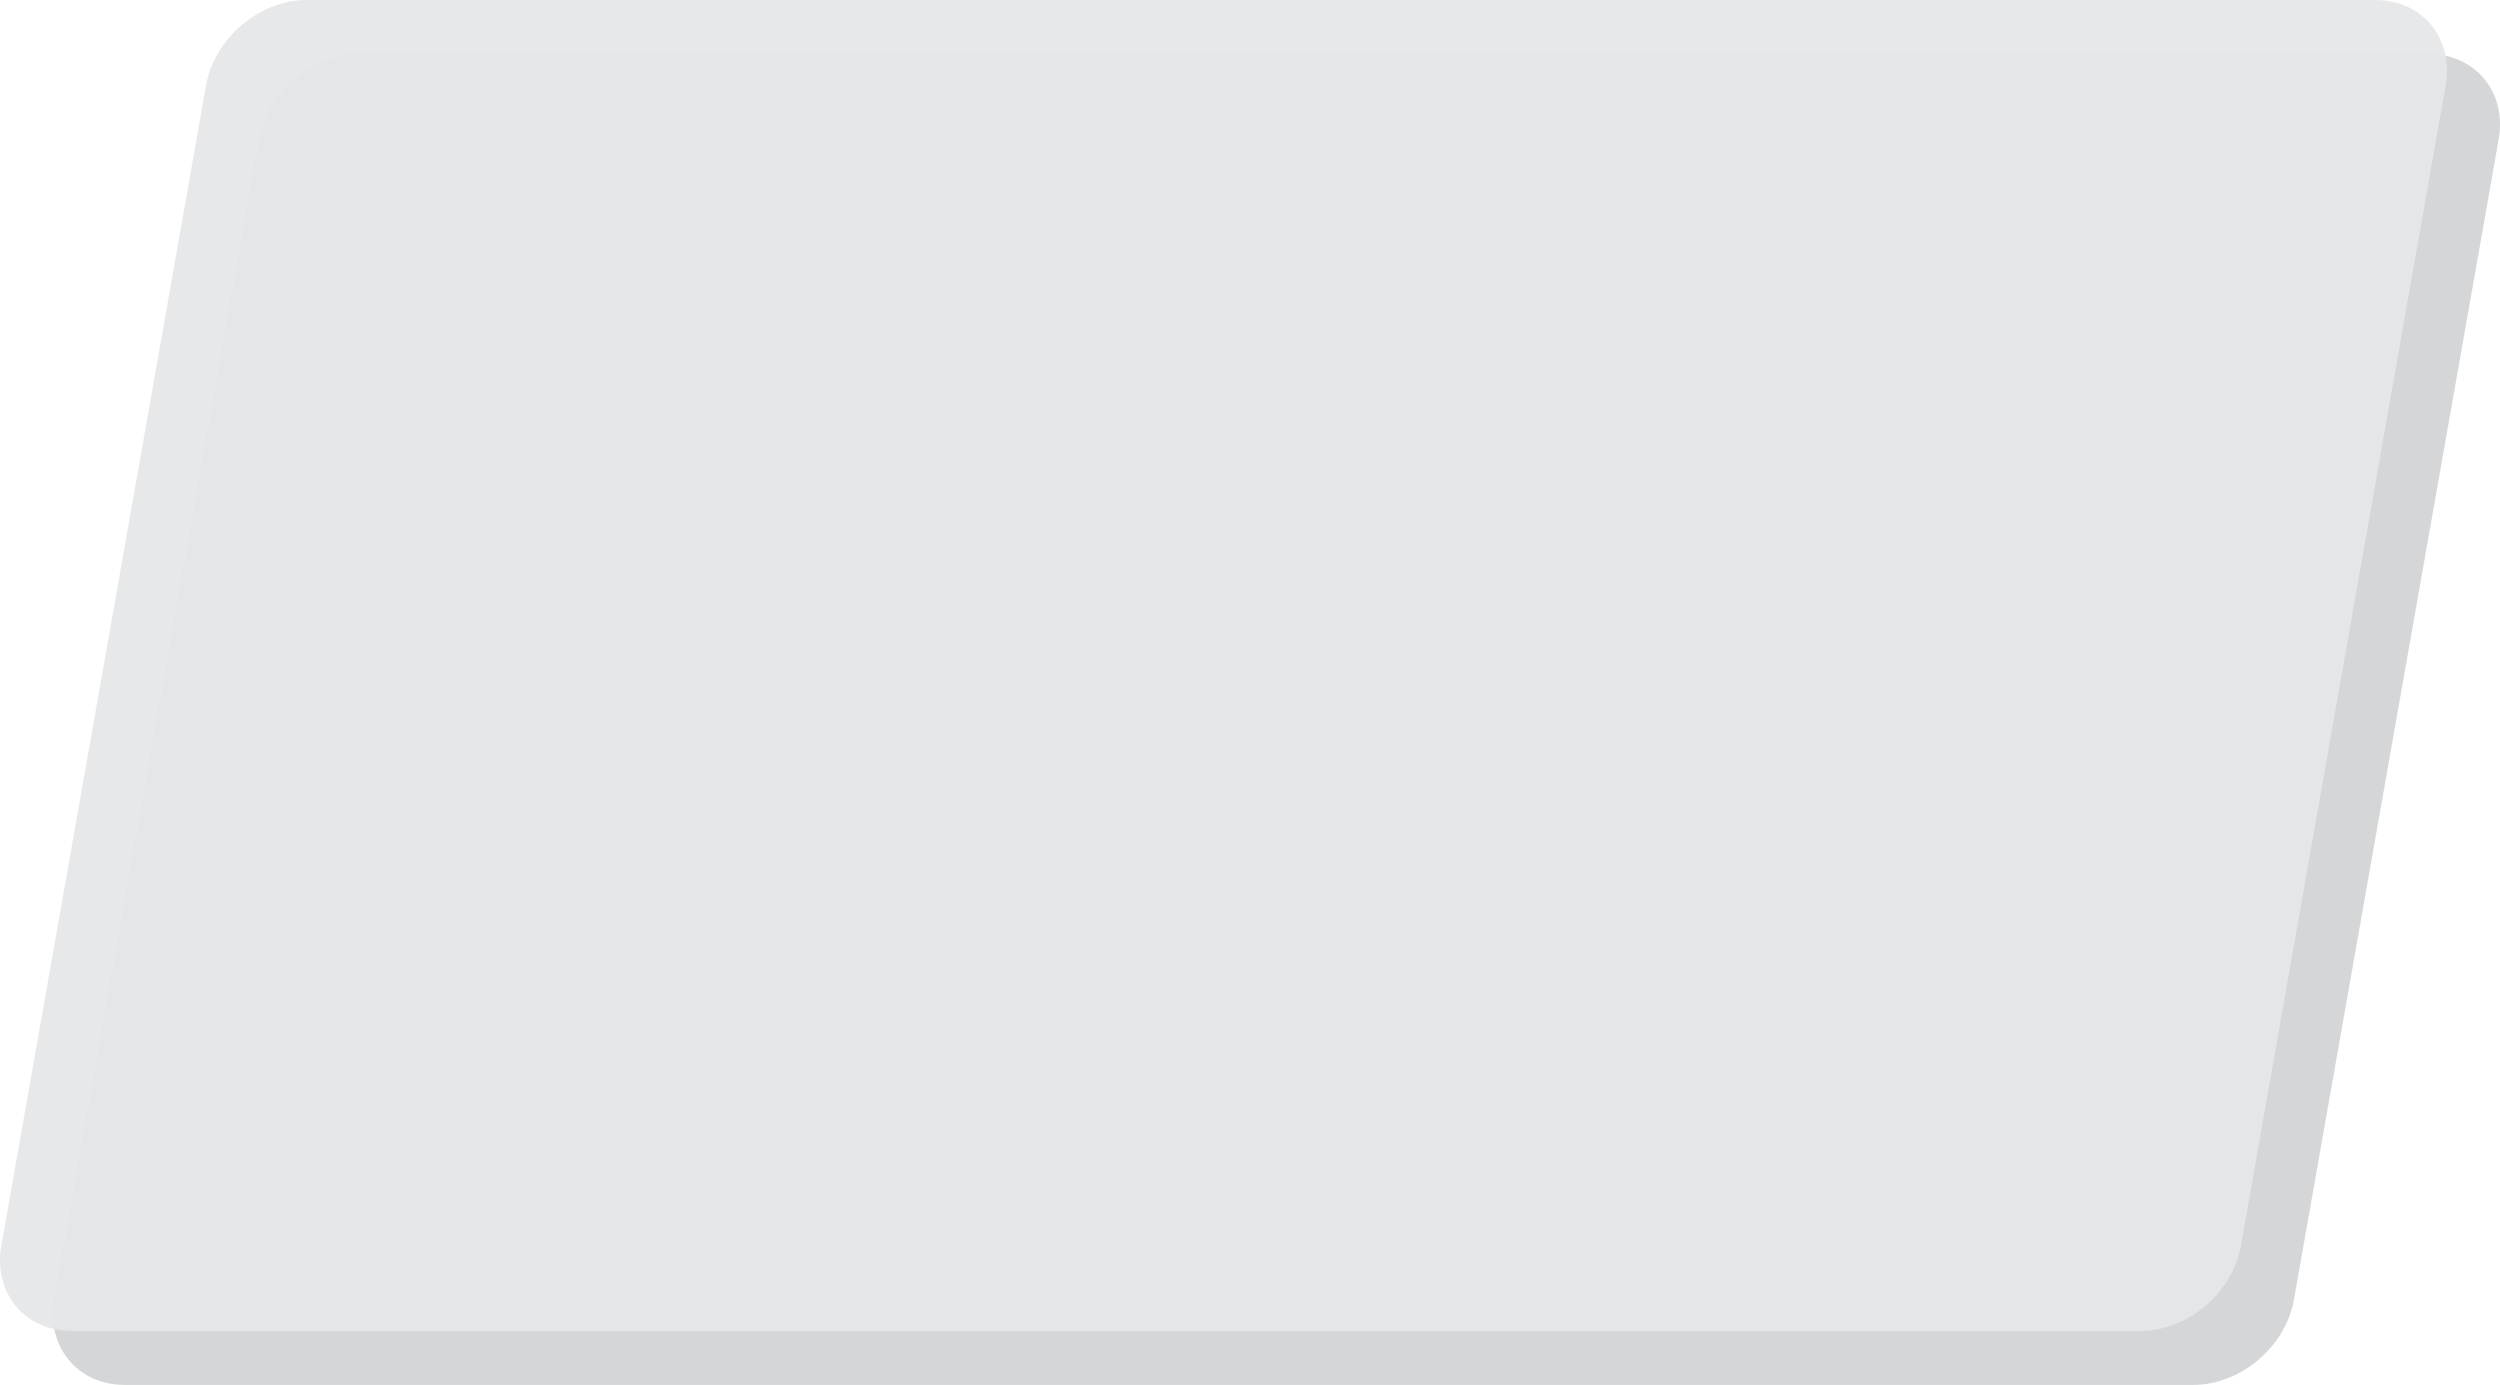
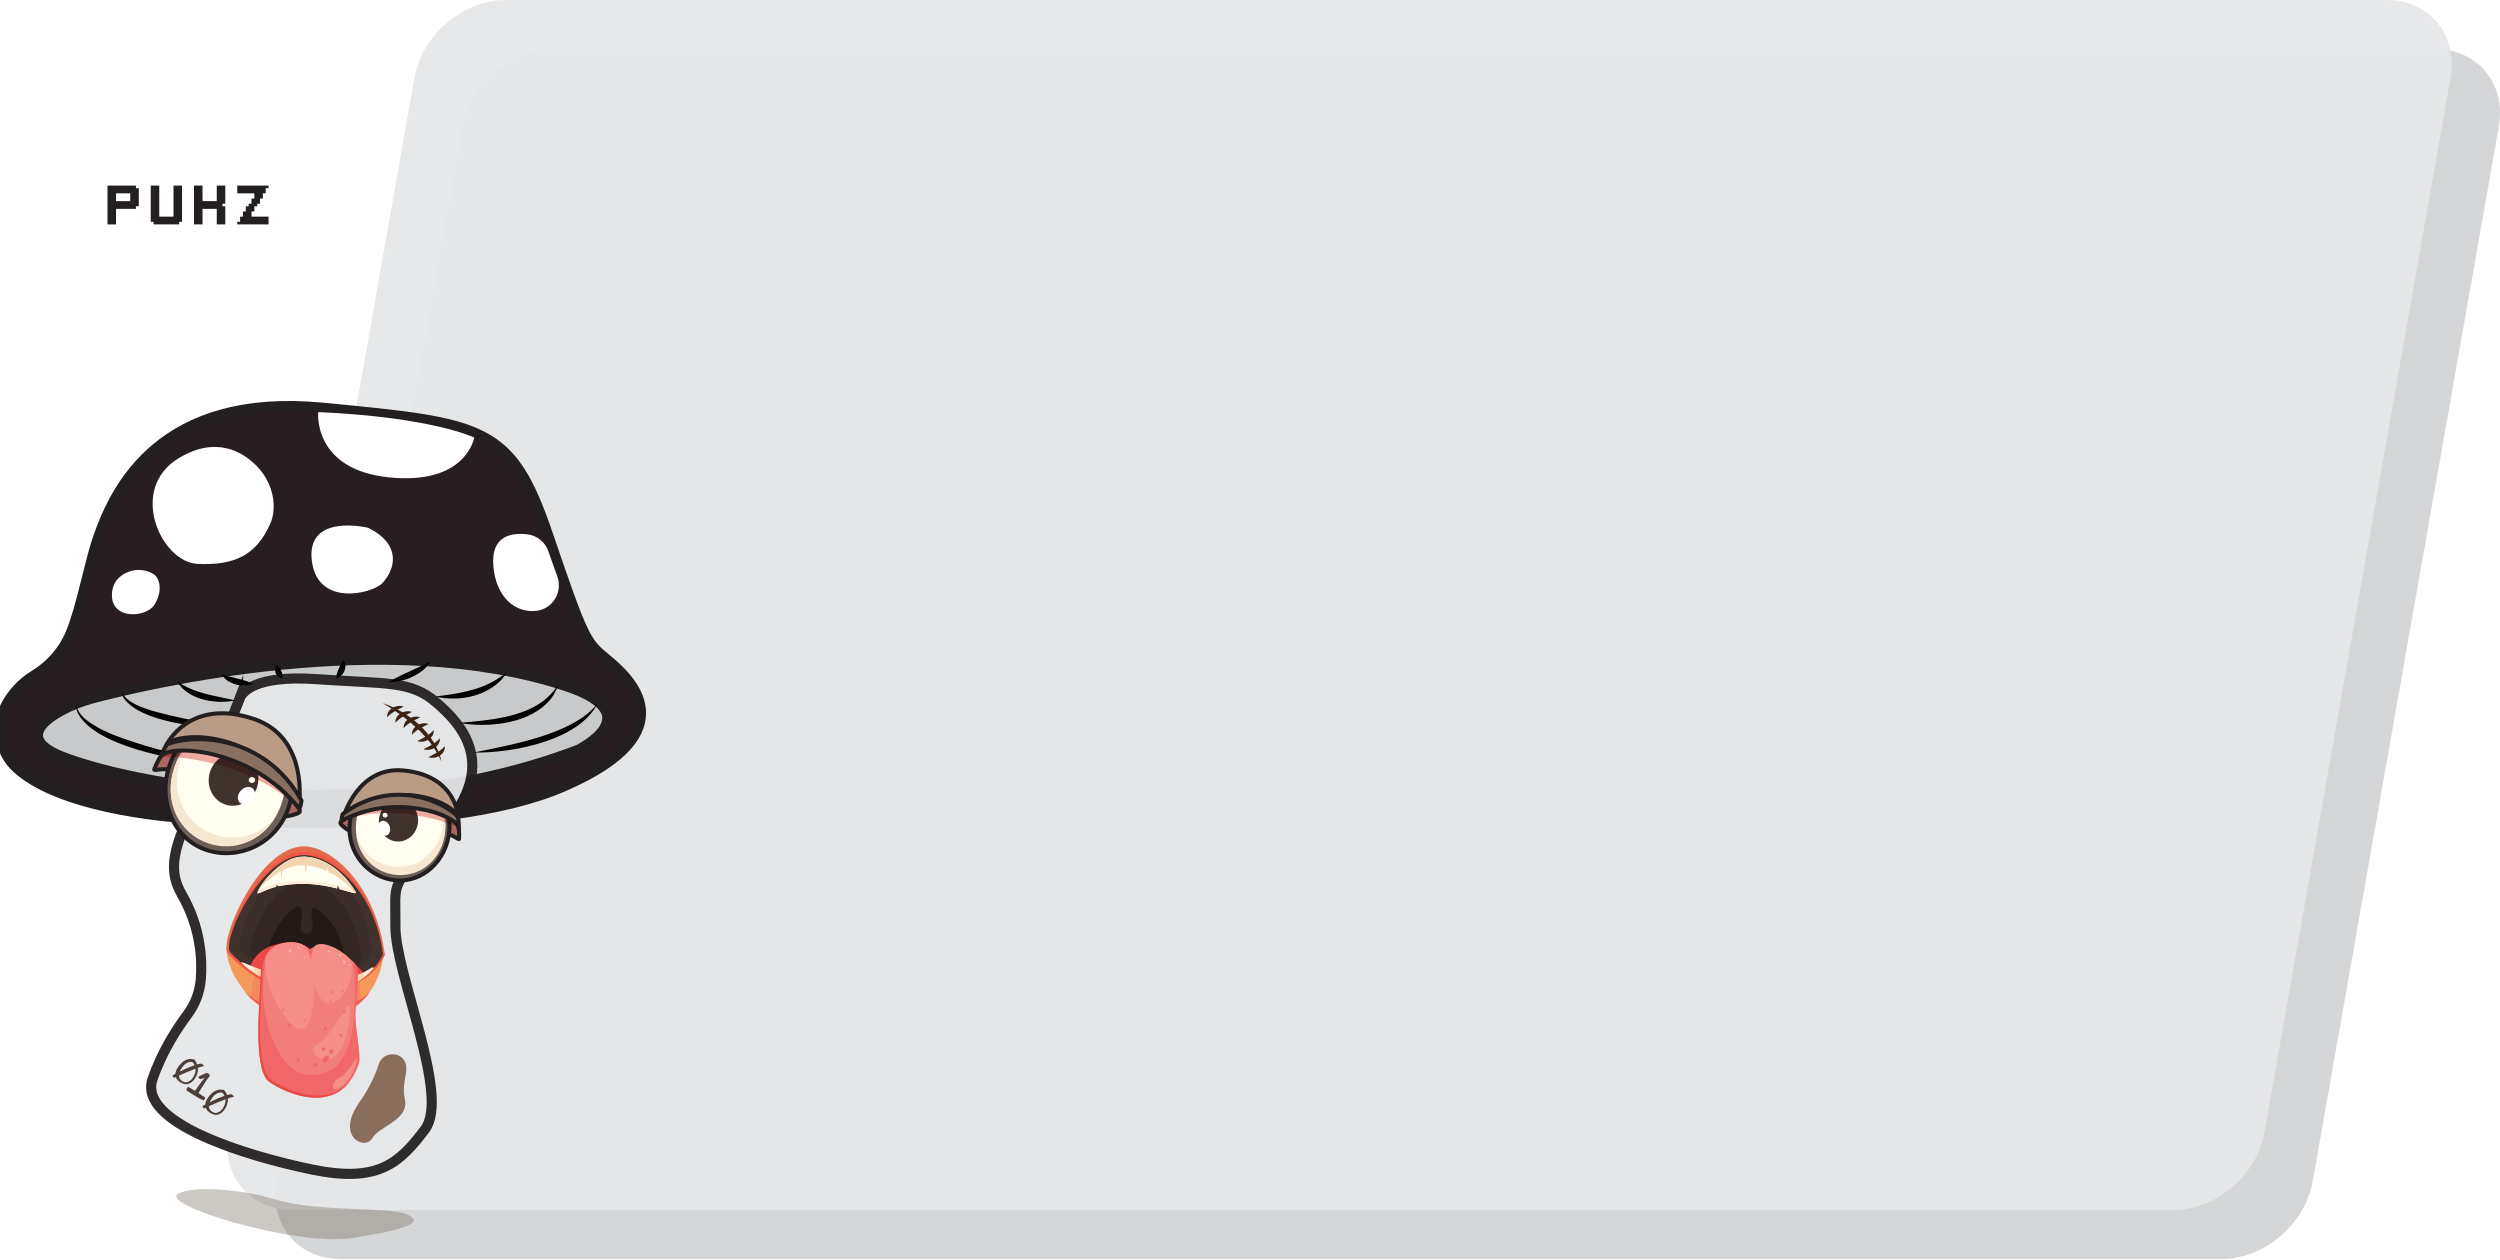
- <svg xmlns="http://www.w3.org/2000/svg" viewBox="704.511 273.89 1123.218 622.22">
+ <svg xmlns="http://www.w3.org/2000/svg" viewBox="592.248 273.89 1235.481 622.22">
  <defs>
    <style>.cls-1{fill:#d1d3d4;}.cls-1,.cls-2{opacity:.94;}.cls-2{fill:#e6e7e8;}</style>
  </defs>
  <path class="cls-1" d="M1689.99,896.11H760.55c-21.21,0-35.37-17.18-31.63-38.38l91.96-521.23c3.74-21.2,23.97-38.38,45.18-38.38h929.44c21.21,0,35.37,17.18,31.63,38.38l-91.96,521.23c-3.74,21.2-23.97,38.38-45.18,38.38Z" />
  <path class="cls-2" d="M1666.18,871.88H736.74c-21.21,0-35.37-17.18-31.63-38.38l91.96-521.23c3.74-21.2,23.97-38.38,45.18-38.38h929.44c21.21,0,35.37,17.18,31.63,38.38l-91.96,521.23c-3.74,21.2-23.97,38.38-45.18,38.38Z" />
+   <g class="cls-33" transform="matrix(1, 0, 0, 1, 587.266, 391.4221)" style="isolation: isolate;">
+     <g id="Layer_1">
+       <g>
+         <g>
+           <path class="cls-19" d="M 161.335 45.705 L 35.882 45.705 C 22.024 45.705 10.791 34.472 10.791 20.614 L 10.791 -6.566 C 10.791 -20.424 22.024 -31.657 35.882 -31.657 L 43.409 -31.657 C 45.18 -38.259 45.545 -47.076 39.098 -54.829 C 39.098 -54.829 65.089 -49.103 70.946 -31.657 L 161.335 -31.657 C 175.193 -31.657 186.426 -20.424 186.426 -6.566 L 186.426 20.614 C 186.426 34.472 175.193 45.705 161.335 45.705 Z" style="fill: rgb(255, 255, 255);" transform="matrix(-1, 0, 0, -1, 197.217, -9.124001)" />
+           <g>
+             <path class="cls-25" d="M 58.098 -6.636 L 58.098 -25.815 L 72.166 -25.815 L 72.166 -24.533 L 73.572 -24.533 L 73.572 -15.585 L 72.166 -15.585 L 72.166 -14.303 L 62.324 -14.303 L 62.324 -6.628 L 58.106 -6.628 L 58.098 -6.636 Z M 69.354 -18.14 L 69.354 -21.978 L 62.324 -21.978 L 62.324 -18.14 L 69.354 -18.14 Z" style="fill: rgb(35, 31, 32);" />
+             <path class="cls-25" d="M 80.882 -6.636 L 80.882 -7.918 L 79.476 -7.918 L 79.476 -25.815 L 83.694 -25.815 L 83.694 -10.473 L 90.724 -10.473 L 90.724 -25.815 L 94.942 -25.815 L 94.942 -7.918 L 93.536 -7.918 L 93.536 -6.636 L 80.874 -6.636 L 80.882 -6.636 Z" style="fill: rgb(35, 31, 32);" />
+             <path class="cls-25" d="M 100.853 -6.636 L 100.853 -25.815 L 105.071 -25.815 L 105.071 -18.14 L 112.101 -18.14 L 112.101 -25.815 L 116.319 -25.815 L 116.319 -16.866 L 114.913 -16.866 L 114.913 -15.585 L 116.319 -15.585 L 116.319 -6.636 L 112.101 -6.636 L 112.101 -14.311 L 105.071 -14.311 L 105.071 -6.636 L 100.853 -6.636 Z" style="fill: rgb(35, 31, 32);" />
+             <path class="cls-25" d="M 122.231 -6.636 L 122.231 -7.918 L 123.637 -7.918 L 123.637 -10.473 L 125.043 -10.473 L 125.043 -13.029 L 126.449 -13.029 L 126.449 -15.585 L 127.855 -15.585 L 127.855 -16.866 L 129.261 -16.866 L 129.261 -19.422 L 130.667 -19.422 L 130.667 -21.978 L 122.231 -21.978 L 122.231 -25.815 L 137.705 -25.815 L 137.705 -24.533 L 136.299 -24.533 L 136.299 -21.978 L 134.893 -21.978 L 134.893 -19.422 L 133.487 -19.422 L 133.487 -16.866 L 132.081 -16.866 L 132.081 -15.585 L 130.675 -15.585 L 130.675 -13.029 L 129.269 -13.029 L 129.269 -10.473 L 137.705 -10.473 L 137.705 -6.636 L 122.231 -6.636 Z" style="fill: rgb(35, 31, 32);" />
+           </g>
+         </g>
+         <g>
+           <g>
+             <path class="cls-3" d="M97.73,286.81s-60.69-2.98-84.49-24.77c-9.03-8.27-10.82-21.91-4.55-32.43,2.72-4.56,6.89-9.56,13.2-13.42,8.02-4.92,14.42-12.07,18-20.77,5.68-13.8,9.04-34.48,13.88-48.19,8.51-24.11,31.26-70.93,110.66-63.27,79.4,7.66,93,8.65,111.28,62.53,18.29,53.88,19.07,53.39,29.41,62.01,10.33,8.63,40.96,35.45-21.51,62.6-62.47,27.15-185.87,15.71-185.87,15.71Z" style="fill: rgb(40, 29, 33); stroke: rgb(35, 31, 32); stroke-miterlimit: 10; stroke-width: 5px;" />
+             <path class="cls-1" d="M284.66,221.52c42.25,13.99,5.94,31.54,5.94,31.54-106.11,40.44-222.98,15.95-254.89,3.34-20.74-8.2-10.29-17.34-.43-22.73,4.91-2.69,10.15-4.69,15.56-6.13,25.94-6.86,145.11-35.39,233.81-6.02Z" style="stroke: rgb(35, 31, 32); stroke-miterlimit: 10; stroke-width: 5px;" />
+             <path class="cls-19" d="M162.24,86.12s-2.93,28.46,35.17,32.28c38.1,3.82,41.92-19.69,41.92-19.69,0,0-20.61-10.11-77.09-12.59Z" style="fill: rgb(255, 255, 255);" />
+             <path class="cls-19" d="M140.22,131.9c-.23-7.23-3.38-14.07-8.46-19.22-6.78-6.87-19.97-15.03-38.54-3.73-25.06,15.25-8.67,51.26,9.28,52.17,17.95,.91,29.23-4,36.2-20.23,1.26-2.95,1.62-6.1,1.52-8.99Z" style="fill: rgb(255, 255, 255);" />
+             <path class="cls-19" d="M79.87,165.63c-3.55-1.8-7.73-1.98-11.44-.55s-8.07,4.65-8.14,11.42c-.12,12.46,17.08,11.22,21.06,4.74,3.99-6.48,2.49-11.59,.87-13.84-.49-.67-1.36-1.27-2.36-1.77Z" style="fill: rgb(255, 255, 255);" />
+             <path class="cls-19" d="M186.99,143.32s-30.55-7.52-27.94,15.97,30.12,16.5,34.91,11.33c6.39-6.9,9.62-19-6.96-27.29Z" style="fill: rgb(255, 255, 255);" />
+             <path class="cls-2" d="M122.66,229.53c.29-.75,.65-1.48,.96-2.23,1.04-2.5,6.93-11.35,37.61-9.21,35.63,2.48,46.68,.68,59.31,11.5,12.63,10.82,31.07,30.98,3.56,62.03-27.51,31.05-23.49,25.03-23.71,48.59s27.27,83.57,14.62,100.37c-12.65,16.8-23.13,26.62-55.86,19.85-32.73-6.76-86.18-23.13-78.77-44.73,4.74-13.8,12.33-25.29,17.19-31.78,3.8-5.08,6.13-11.11,6.64-17.43,.81-10.21-.11-25.88-9.35-41.89-8.57-14.84-2.06-27.33,10.5-54.53,5-10.83,10.95-23.98,17.3-40.55Z" style="stroke: rgb(35, 31, 32); stroke-miterlimit: 10; stroke-width: 5px;" />
+             <path class="cls-19" d="M275.95,154.81c-1.61-4.51-5.62-7.75-10.38-8.3-7.72-.9-18.01,.62-16.79,15.54,1.31,16,11.07,23.39,21.25,22.29,8.09-.88,13.13-9.27,10.39-16.94l-4.48-12.58Z" style="fill: rgb(255, 255, 255);" />
+             <path class="cls-9" d="M194.22,354.06c0-12.08-18.32-12.69-37.18-12.69s-40.07-1.75-40.07,10.33,14.45,35.56,40.63,35.56,36.62-21.12,36.62-33.2Z" style="fill: rgb(245, 153, 91);" />
+             <path class="cls-12" d="M141.07,341.3c-6.23,7.66-10.72,19.93-12.1,34.24,6.83,6.64,16.46,11.71,28.63,11.71,11.53,0,20.01-4.1,25.89-9.72-1.12-14.92-5.59-27.8-11.95-35.84-4.58-.29-9.52-.33-14.5-.33-5.31,0-10.81-.14-15.97-.07Z" style="fill: rgb(245, 137, 94);" />
+             <path class="cls-14" d="M125.76,372.42c6.43,8.4,18.04,13.51,31.82,14.06,10.72,.43,24.49-5.08,30.21-13.86-13.94,13.86-47.01,13.86-62.02-.2Z" style="fill: rgb(240, 93, 85);" />
+             <path class="cls-18" d="M117.13,352.5c.8,2.62,15.59,16.18,26.03,18.03,10.44,1.85,41.55,6.54,51.99-16.27-4.35-33.94-26.2-53.91-40.44-53.51-21.45,.62-40.12,43.42-37.58,51.75Z" style="fill: rgb(229, 107, 78);" />
+             <path class="cls-15" d="M118.34,350.9c.76,2.5,15.55,15.05,25.47,16.82,9.92,1.77,40.49,6.88,50.41-14.95-4.14-32.48-25.97-49.77-39.5-49.37-20.38,.59-38.79,39.54-36.37,47.5Z" style="fill: rgb(241, 87, 67);" />
+             <path class="cls-15" d="M157.67,362.84c-15.77-.05-30.1-4.36-40.72-11.35,.04,.37,.1,.71,.19,1,.8,2.62,15.59,16.18,26.03,18.03,10.44,1.85,41.55,6.54,51.99-16.27-.02-.17-.05-.34-.07-.5-10.2,5.72-23.23,9.14-37.42,9.09Z" style="fill: rgb(241, 87, 67);" />
+             <path class="cls-27" d="M118.34,352.21c.76,2.49,15.55,14.94,25.47,16.7,9.92,1.76,40.49,6.83,50.41-14.84-4.14-32.25-25.97-49.4-39.5-49.01-20.38,.59-38.79,39.25-36.37,47.16Z" style="fill: rgb(64, 51, 46);" />
+             <path class="cls-30" d="M123.57,351.33c.65,2.33,13.4,14.03,21.95,15.68,8.55,1.65,34.88,6.42,43.43-13.94-3.57-30.28-22.38-46.39-34.03-46.03-17.56,.55-33.42,36.86-31.34,44.28Z" style="fill: rgb(59, 46, 42);" />
+             <path class="cls-24" d="M128.45,354.01c.57,1.94,11.42,11.68,18.67,13.06,7.25,1.37,29.59,5.35,36.73-11.61-3.18-25.22-19.2-38.64-29.07-38.34-14.87,.46-28.13,30.7-26.33,36.89Z" style="fill: rgb(52, 39, 35);" />
+             <path class="cls-26" d="M136.93,355.58c.39,1.36,7.95,8.2,12.99,9.17,5.04,.97,20.58,3.75,25.54-8.15-2.21-17.7-13.35-27.13-20.22-26.91-10.34,.32-19.56,21.55-18.31,25.89Z" style="fill: rgb(35, 26, 24);" />
+             <path class="cls-24" d="M150.52,330.39c8.3-1.47-.82,13.18,5.43,13.59,8.93,.6-3.02-16.23,7.8-12.63,0,0-2.94-4.08-8.62-4.44-5.68-.35-4.61,3.47-4.61,3.47Z" style="fill: rgb(52, 39, 35);" />
+             <path class="cls-22" d="M128.12,361.29s2.68-11.42,17.16-12.74l-7.11,17.57s-4.69-.73-10.05-4.83Z" style="fill: rgb(236, 72, 69);" />
+             <path class="cls-22" d="M185.65,364.75s-4.04-5.96-9.67-9.03l.09,13.87s4.47-.73,9.58-4.83Z" style="fill: rgb(236, 72, 69);" />
+             <path class="cls-20" d="M189.83,360.75c-.25-.08-.48-.15-.71-.19-1.32-.28-7.29,7.91-32.44,6.88-15.28-.62-32.04-10.4-32.44-9.37l-.07,.1c4.54,4.88,12.83,9.09,18.95,10.56,12.15,2.93,33.58,7.6,46.71-7.98Z" style="fill: rgb(255, 239, 218);" />
+             <path class="cls-17" d="M156.68,367.44c-9.53-.39-19.63-4.33-25.98-7-.18,.86-.34,1.73-.48,2.62,4.15,2.65,8.97,4.72,12.89,5.67,10.66,2.57,28.46,6.48,41.53-3.11-.07-.83-.17-1.64-.29-2.45-4.42,2.2-12.6,4.89-27.68,4.28Z" style="fill: rgb(243, 213, 178);" />
+             <path class="cls-23" d="M158.2,351.64c-8.32-7.27-23.94-3.41-24.22,12.38-.18,9.96-4.47,46.67,4.11,52.72,8.58,6.05,34.98,17.49,44.15-8.79,1.43-4.1-2.14-18.55-1.61-26.17,.22-3.12,3.04-20.11-.71-23.63-3.75-3.51-12.96-12.77-21.72-6.52Z" style="fill: rgb(243, 125, 121);" />
+             <path class="cls-8" d="M178.1,381.25c-.02,8.82-3.21,20.27-8.2,23.79-5.69,4.02-14.2-3.65-8.27-6.33,7.68-3.47,16.49-26.24,16.47-17.46Z" style="fill: rgb(245, 142, 135);" />
+             <path class="cls-16" d="M180.63,382.23c.22-3.12,3.04-20.11-.71-23.63-.2-.19-.42-.4-.66-.62,.59,2.97,.94,6.17,1.01,9.6,.48,21.84-1.13,47.4-22.79,46.13-12.05-.71-21.97-19.46-22.46-41.3-.14-6.49,.59-12.62,2-18.03-1.82,2.53-2.97,5.88-3.05,10.07-.18,9.96-4.47,46.67,4.11,52.72,8.58,6.05,34.98,17.49,44.15-8.79,1.43-4.1-2.14-18.55-1.61-26.17Z" style="fill: rgb(242, 103, 103);" />
+             <path class="cls-21" d="M132.41,323.94c-1.4,.09,5.09-11.13,15.28-16.4,10.19-5.27,25.02,1.9,32.98,15.67,1.61,2.78-10.46-4.1-26.28-3.95-15.42,.14-19.71,4.54-21.99,4.69Z" style="fill: rgb(255, 254, 240);" />
+             <path class="cls-20" d="M180.19,322.39c-3.53-.72-13.68-4.61-26.04-4.5-13.3,.12-18.61,3.18-21.38,4.29-.56,1.11-.7,1.78-.35,1.76,2.28-.15,6.57-4.54,21.99-4.69,15.82-.15,27.88,6.74,26.28,3.95-.16-.28-.32-.55-.49-.82Z" style="fill: rgb(255, 239, 218);" />
+             <path class="cls-17" d="M146.21,311.83c10.33-4.79,24.94,.68,34.2,12.04,.42-.01,.52-.21,.26-.66-7.96-13.77-22.79-20.94-32.98-15.67-7.53,3.9-13.04,11.04-14.83,14.46,3.04-3.44,7.68-7.54,13.35-10.17Z" style="fill: rgb(243, 213, 178);" />
+             <path class="cls-30" d="M171.96,319.77c-.34,2.78-1.27,3.44-1.27,3.44l2.35-.95c-.8-.73-1.07-2.49-1.07-2.49Z" style="fill: rgb(59, 46, 42);" />
+             <polygon class="cls-17" points="155.55 309.14 155.52 309.26 155.98 314.41 156.8 309.01 155.55 309.14" style="fill: rgb(243, 213, 178);" />
+             <polygon class="cls-17" points="143.58 311.5 143.55 311.62 144.01 316.78 144.83 311.37 143.58 311.5" style="fill: rgb(243, 213, 178);" />
+             <path class="cls-16" d="M167.44,404.4c-.41-.52-1.4-.33-2.22,.42-.82,.76-1.15,1.8-.74,2.33,.41,.52,1.4,.33,2.22-.42,.82-.76,1.15-1.8,.74-2.33Z" style="fill: rgb(242, 103, 103);" />
+             <path class="cls-16" d="M169.47,401.44c-.33-.42-.96-.43-1.4,0-.45,.42-.54,1.1-.22,1.52,.33,.42,.96,.43,1.4,0,.45-.42,.54-1.1,.22-1.52Z" style="fill: rgb(242, 103, 103);" />
+             <path class="cls-16" d="M161.76,408.13c-.29-.46-.91-.53-1.4-.17-.48,.36-.64,1.03-.36,1.49,.29,.46,.91,.53,1.4,.17,.48-.36,.64-1.03,.36-1.49Z" style="fill: rgb(242, 103, 103);" />
+             <path class="cls-16" d="M165.62,400.31c-.24-.38-.76-.44-1.17-.13-.41,.31-.55,.87-.31,1.25,.24,.38,.76,.44,1.17,.13,.41-.31,.55-.87,.31-1.25Z" style="fill: rgb(242, 103, 103);" />
+             <path class="cls-8" d="M160.7,349.86c-4.56,3.52-2.55,17.87,2.68,25.92,5.23,8.05,16.87-3.66,15.46-17.56-.3-3-13.37-12.05-18.14-8.37Z" style="fill: rgb(245, 142, 135);" />
+             <path class="cls-8" d="M157.75,352.11c1.82,2.37,4.68,30.8-1.61,37.88-6.29,7.08-23.45-22.04-19.57-35.37,.64-2.21,4.98-5.93,9.65-6.33,4.16-.36,8.14-.59,11.53,3.81Z" style="fill: rgb(245, 142, 135);" />
+             <path class="cls-16" d="M158.2,351.64c-1.01-.88-2.13-1.6-3.31-2.15,1.67,1.54,3.52,4.16,3.76,8.28,0,0-.04-4.2,1.44-7.24-.63,.3-1.26,.66-1.88,1.11Z" style="fill: rgb(242, 103, 103);" />
+             <path class="cls-16" d="M148.87,388.7c-.24-.38-.76-.44-1.17-.13-.41,.31-.55,.87-.31,1.25,.24,.38,.76,.44,1.17,.13,.41-.31,.55-.87,.31-1.25Z" style="fill: rgb(242, 103, 103);" />
+             <path class="cls-16" d="M166.53,390.31c-.24-.38-.76-.44-1.17-.13-.41,.31-.55,.87-.31,1.25,.24,.38,.76,.44,1.17,.13,.41-.31,.55-.87,.31-1.25Z" style="fill: rgb(242, 103, 103);" />
+             <path class="cls-16" d="M153.13,405.69c-.24-.38-.76-.44-1.17-.13-.41,.31-.55,.87-.31,1.25,.24,.38,.76,.44,1.17,.13,.41-.31,.55-.87,.31-1.25Z" style="fill: rgb(242, 103, 103);" />
+             <path class="cls-23" d="M170.15,372.29c-.24-.38-.76-.44-1.17-.13-.41,.31-.55,.87-.31,1.25,.24,.38,.76,.44,1.17,.13,.41-.31,.55-.87,.31-1.25Z" style="fill: rgb(243, 125, 121);" />
+             <path class="cls-23" d="M174.98,371.56c-.24-.38-.76-.44-1.17-.13-.41,.31-.55,.87-.31,1.25,.24,.38,.76,.44,1.17,.13,.41-.31,.55-.87,.31-1.25Z" style="fill: rgb(243, 125, 121);" />
+             <path class="cls-11" d="M175.71,358.42c.17-.27,0-.73-.39-1.04-.39-.31-.85-.34-1.02-.07-.17,.27,0,.73,.39,1.04,.39,.31,.85,.34,1.03,.07Z" style="fill: rgb(248, 178, 179);" />
+             <path class="cls-11" d="M148.99,352.96c.17-.27,0-.73-.39-1.04-.39-.31-.85-.34-1.02-.07-.17,.27,0,.73,.39,1.04,.39,.31,.85,.34,1.03,.07Z" style="fill: rgb(248, 178, 179);" />
+             <path class="cls-11" d="M173.74,354.91c.17-.27,0-.73-.39-1.04-.39-.31-.85-.34-1.03-.07-.17,.27,0,.73,.39,1.04,.39,.31,.85,.34,1.03,.07Z" style="fill: rgb(248, 178, 179);" />
+             <path class="cls-11" d="M178.3,359.64c.11-.17,0-.48-.27-.68-.26-.2-.56-.23-.68-.06-.11,.17,0,.48,.27,.68,.26,.2,.56,.23,.68,.06Z" style="fill: rgb(248, 178, 179);" />
+             <path class="cls-11" d="M168.05,353.06c.11-.17,0-.48-.27-.68-.26-.2-.56-.23-.68-.06-.11,.17,0,.48,.27,.68,.26,.2,.56,.23,.68,.06Z" style="fill: rgb(248, 178, 179);" />
+             <path class="cls-11" d="M153.19,351.32c.11-.17,0-.48-.27-.68-.26-.2-.56-.23-.68-.06-.11,.17,0,.48,.27,.68,.26,.2,.56,.23,.68,.06Z" style="fill: rgb(248, 178, 179);" />
+             <path class="cls-11" d="M156.14,356.11c.11-.17,0-.48-.27-.68-.26-.2-.56-.23-.68-.06-.11,.17,0,.48,.27,.68,.26,.2,.56,.23,.68,.06Z" style="fill: rgb(248, 178, 179);" />
+             <path class="cls-23" d="M169.17,376.68c-.24-.38-.76-.44-1.17-.13-.41,.31-.55,.87-.31,1.25,.24,.38,.76,.44,1.17,.13,.41-.31,.55-.87,.31-1.25Z" style="fill: rgb(243, 125, 121);" />
+             <path class="cls-23" d="M156.7,386.2c-.24-.38-.76-.44-1.17-.13-.41,.31-.55,.87-.31,1.25,.24,.38,.76,.44,1.17,.13,.41-.31,.55-.87,.31-1.25Z" style="fill: rgb(243, 125, 121);" />
+             <path class="cls-23" d="M145.52,380.94c-.24-.38-.88-.35-1.43,.07-.55,.42-.81,1.07-.57,1.45,.24,.38,.88,.35,1.43-.07,.55-.42,.8-1.07,.57-1.45Z" style="fill: rgb(243, 125, 121);" />
+             <path class="cls-16" d="M175.62,381.98c-.17-.27-.59-.27-.95,0-.35,.27-.51,.7-.34,.97,.17,.27,.59,.27,.95,0,.35-.27,.51-.7,.34-.97Z" style="fill: rgb(242, 103, 103);" />
+             <path class="cls-16" d="M174.08,393.61c-.17-.27-.59-.27-.95,0-.35,.27-.51,.7-.34,.97,.17,.27,.59,.27,.95,0,.35-.27,.51-.7,.34-.97Z" style="fill: rgb(242, 103, 103);" />
+             <path class="cls-22" d="M138.96,416.07c-8.73-6.17-4.47-43.42-4.31-53.56,.05-3.51,.85-6.42,2.16-8.75,.03-.14,.07-.28,.1-.42-1.84,2.53-3.01,5.92-3.08,10.2-.15,10.14-4.42,47.4,4.32,53.57,7.6,5.36,28.79,14.81,39.97-.53-11.36,13.87-31.74,4.74-39.16-.51Z" style="fill: rgb(236, 72, 69);" />
+             <path class="cls-8" d="M181.26,405.71c.16,2.79-2.32,10.64-8.49,14.45-4.74,2.93-3.66-3.54-.56-4.75,4.47-1.76,8.96-11.26,9.05-9.7Z" style="fill: rgb(245, 142, 135);" />
+             <path class="cls-30" d="M138.44,322.5c2.28-.44,3.28-1.1,3.22-3.08,0,0,.2,1.46,2.88,1.54,0,0-3.69,3.15-6.1,1.54Z" style="fill: rgb(59, 46, 42);" />
+             <polygon class="cls-21" points="166.16 314.73 166.63 310.63 167.84 315.24 166.16 314.73" style="fill: rgb(255, 254, 240);" />
+             <g>
+               <path class="cls-7" d="M224.92,295.07c2.74-1.33,6.87,2.86,6.93,1.94,.75-11.55-6.88-19.88-7.07-14.78l.15,12.84Z" style="fill: rgb(170, 103, 98); stroke: rgb(35, 31, 32); stroke-miterlimit: 10; stroke-width: 2px;" />
+               <path class="cls-7" d="M179.49,293.91c-2.54-.87-6.25-3.87-6.32-4.78-.07-.91,7.37-7.94,7.37-7.94l-1.04,12.72Z" style="fill: rgb(170, 103, 98); stroke: rgb(35, 31, 32); stroke-miterlimit: 10; stroke-width: 2px;" />
+               <path class="cls-4" d="M177.82,289.55c1.38-14.63,14.37-26.26,27.65-25.01,13.27,1.25,22.92,14.12,21.54,28.74-1.38,14.63-13.26,25.47-26.53,24.22-13.27-1.25-24.04-13.33-22.66-27.96Z" style="fill: rgb(109, 94, 87); stroke: rgb(35, 31, 32); stroke-miterlimit: 10; stroke-width: 2px;" />
+               <path class="cls-21" d="M180.98,288.96c1.33-14.12,12.25-24.64,24.4-23.49,12.14,1.14,20.91,13.52,19.58,27.63-1.33,14.12-12.02,22.2-24.17,21.05-12.14-1.14-21.14-11.08-19.81-25.2Z" style="fill: rgb(255, 254, 240);" />
+               <path class="cls-10" d="M199.88,310.76c12.14,1.14,22.9-7.62,24.23-21.74,.21-2.27,.16-4.5-.12-6.65,.95,3.33,1.32,6.97,.97,10.73-1.33,14.12-12.09,22.88-24.23,21.74-10.32-.97-18.31-8.79-19.67-19.78,2.61,8.81,9.83,14.85,18.82,15.7Z" style="fill: rgb(246, 231, 208);" />
+               <path class="cls-27" d="M192.37,286.57c.89-5.6,5.89-9.46,11.17-8.62,5.27,.84,8.83,6.06,7.93,11.67-.89,5.6-5.89,9.46-11.17,8.62-5.27-.84-8.83-6.06-7.93-11.67Z" style="fill: rgb(64, 51, 46);" />
+               <path class="cls-32" d="M173.17,289.03c6.89-12.23,16.83-23.77,30.33-22.49,12.14,1.14,26.67,12.67,27.69,24.78-15.37-7.11-43.23-10.46-58.02-2.28Z" style="fill: rgb(223, 86, 86); mix-blend-mode: multiply; opacity: 0.5;" />
+               <path class="cls-19" d="M192.04,292.74c-.68-1.96,0-3.97,1.52-4.5,1.52-.53,3.3,.63,3.98,2.59,.68,1.96,0,3.97-1.52,4.5-1.52,.53-3.3-.63-3.98-2.59Z" style="fill: rgb(255, 255, 255);" />
+               <path class="cls-21" d="M194.21,284.68c.33-.55,1.08-.71,1.68-.35,.6,.36,.81,1.09,.48,1.64-.33,.55-1.08,.71-1.68,.35-.6-.36-.81-1.09-.48-1.64Z" style="fill: rgb(255, 254, 240);" />
+               <path class="cls-6" d="M231.34,286.17c-1.91-6.47-30.96-20.93-56.74,.4,0,0,6.99-25.49,29.67-23.35,26.42,2.49,27.07,22.95,27.07,22.95Z" style="fill: rgb(186, 155, 133); stroke: rgb(35, 31, 32); stroke-miterlimit: 10; stroke-width: 2px;" />
+               <path class="cls-5" d="M231.34,286.17c.37,3.15,.34,5.22,.34,5.22-1.99-6.74-32.39-17.02-57.73-3.35,0,0-.42-.66,.37-3.23,24.19-18.13,49.92-6.36,57.01,1.36Z" style="fill: rgb(135, 111, 98); stroke: rgb(35, 31, 32); stroke-miterlimit: 10; stroke-width: 2px;" />
+             </g>
+             <g>
+               <path class="cls-31" d="M102.99,414.65c-.11,.23,.75,1.14,1.11,1.15,0,0,1.65-.57,2.02-.78,0,0-3.87,4.99-4.6,6.34-.06,.12-.21,.16-.33,.09l-3.21-1.88s-.99,.41-.8,1.79c0,0,5.89,4.01,8.43,4.93,0,0,.98-1.04,.74-1.46l-3.08-2.04c-.12-.08-.15-.22-.08-.34,.7-1.15,4.17-6.82,5.45-8.26,.08-.1,.1-.22,.04-.33-.18-.3-.6-.89-1.39-1.16-.08-.03-.17-.03-.25,0-.68,.29-3.95,1.72-4.04,1.93Z" style="fill: rgb(77, 62, 56);" />
+               <path class="cls-31" d="M120.54,424.43s.37-.15-1.29-1.23c0,0-.63,.02-2.05,.42-.49-1.41-1.27-2.25-1.27-2.25,0,0-.45-.53-1.17-.34,0,0-3.62-1.16-7.13,4.12-.8,1.2-1.14,2.26-1.2,3.18-.48,.25-.95,.51-1.46,.79,0,0,.27,1.03,.99,1.11,0,0,.26-.13,.68-.32,.74,2.08,3.12,3.17,4.24,3.42,1.77,.41,4.58-.51,6.22-4.75,.47-1.21,.57-2.31,.48-3.27,1.07-.37,2.09-.68,2.98-.88Zm-11.54,1.85c2.43-4.34,5.21-3.85,5.21-3.85,.61-.03,.91,.31,.91,.31,0,0,.43,.47,.8,1.28-1.69,.57-4.09,1.54-7.36,3.2,.12-.3,.26-.61,.44-.94Zm7.02,2.12c-1.28,3.32-3.61,4.33-5,4.01-.99-.23-2.72-1.23-2.83-3.23,2.06-.95,5.23-2.36,8.19-3.44,.08,.78,.01,1.67-.37,2.66Z" style="fill: rgb(77, 62, 56);" />
+               <path class="cls-31" d="M105.76,409.29s.37-.15-1.29-1.23c0,0-.63,.02-2.05,.42-.49-1.41-1.27-2.25-1.27-2.25,0,0-.45-.53-1.17-.34,0,0-3.62-1.16-7.13,4.12-.8,1.2-1.14,2.26-1.2,3.18-.48,.25-.95,.51-1.46,.79,0,0,.27,1.03,.99,1.11,0,0,.26-.13,.68-.32,.74,2.08,3.12,3.17,4.24,3.42,1.77,.41,4.58-.51,6.22-4.75,.47-1.21,.57-2.31,.48-3.27,1.07-.37,2.09-.68,2.98-.88Zm-11.54,1.85c2.43-4.34,5.21-3.85,5.21-3.85,.61-.03,.91,.31,.91,.31,0,0,.43,.47,.8,1.28-1.69,.57-4.09,1.54-7.36,3.2,.12-.3,.26-.61,.44-.94Zm7.02,2.12c-1.28,3.32-3.61,4.33-5,4.01-.99-.23-2.72-1.23-2.83-3.23,2.06-.95,5.23-2.36,8.19-3.44,.08,.78,.01,1.67-.37,2.66Z" style="fill: rgb(77, 62, 56);" />
+             </g>
+             <path class="cls-28" d="M192.14,408.43c1.86-5.85,9.89-6.8,12.87-1.43,2.5,4.51-1.82,10.16,.05,18.73,2.24,10.25-12.45,13.06-16.11,19.27-3.66,6.2-18.38-.74-6.37-17.78,5.09-7.22,7.95-13.7,9.56-18.78Z" style="fill: rgb(137, 110, 92);" />
+             <g>
+               <path class="cls-29" d="M194.08,229.92c13.21,4.54,25.95,14.93,29.17,29.01-1.57-3.19-3.23-6.23-5.34-8.99-6.32-8.37-14.88-14.65-23.83-20.02h0Z" style="fill: rgb(60, 36, 21);" />
+               <path class="cls-29" d="M204.47,231.68c-3.23,1.67-5.75,2.68-8.18,5.29-.29-4.02,4.69-6.67,8.18-5.29h0Z" style="fill: rgb(60, 36, 21);" />
+               <path class="cls-29" d="M208.56,234.32c-3.23,1.67-5.75,2.68-8.18,5.29-.29-4.02,4.69-6.67,8.18-5.29h0Z" style="fill: rgb(60, 36, 21);" />
+               <path class="cls-29" d="M212.65,236.97c-3.23,1.67-5.75,2.68-8.18,5.29-.29-4.02,4.69-6.67,8.18-5.29h0Z" style="fill: rgb(60, 36, 21);" />
+               <path class="cls-29" d="M216.74,240.27c-3.23,1.67-5.75,2.68-8.18,5.29-.29-4.02,4.69-6.67,8.18-5.29h0Z" style="fill: rgb(60, 36, 21);" />
+               <path class="cls-29" d="M211.25,248.7c3.19-1.73,5.7-2.78,8.08-5.44,.37,4.02-4.56,6.76-8.08,5.44h0Z" style="fill: rgb(60, 36, 21);" />
+               <path class="cls-29" d="M214.27,252.74c3.19-1.73,5.7-2.78,8.08-5.44,.37,4.02-4.56,6.76-8.08,5.44h0Z" style="fill: rgb(60, 36, 21);" />
+               <path class="cls-29" d="M216.74,256.64c3.19-1.73,5.7-2.78,8.08-5.44,.37,4.02-4.56,6.76-8.08,5.44h0Z" style="fill: rgb(60, 36, 21);" />
+             </g>
+             <g>
+               <path class="cls-13" d="M197.05,219.56c4.78-2.97,10.37-5.23,15.42-7.65,1.7-.82,3.38-1.65,5.2-2.57-.94,1.81-2.38,3.3-3.94,4.57-4.76,3.61-10.68,5.78-16.68,5.65h0Z" style="fill: rgb(2, 2, 2);" />
+               <path class="cls-13" d="M170.88,217.76c.71-3.53,1.99-6.13,3.73-9.26,2.58,3.2,.2,8.56-3.73,9.26h0Z" style="fill: rgb(2, 2, 2);" />
+               <path class="cls-13" d="M144.6,217.76c-2.3-.28-3.86-2.35-3.67-4.6,.08-.76,.43-1.64,1.25-2.01,.4,.78,.77,1.15,1.07,1.59,1.06,1.5,1.56,3.06,1.35,5.03h0Z" style="fill: rgb(2, 2, 2);" />
+               <path class="cls-13" d="M130.32,220.32c-4.11,1.75-8.96,1.03-12.68-1.3-1.24-.82-2.34-1.9-3.06-3.24,1.49,.35,2.76,.76,4.05,1.09,3.86,1.07,7.94,1.9,11.69,3.44h0Z" style="fill: rgb(2, 2, 2);" />
+               <path class="cls-13" d="M121.25,228.6c-9.66,2.08-23.52-.26-28.82-9.47,8.55,6.07,18.86,7.15,28.82,9.47h0Z" style="fill: rgb(2, 2, 2);" />
+               <path class="cls-13" d="M117.73,241.93c-13.49,.56-43.39-2.67-51.53-14.4-.73-1.03-1.03-2.32-1.14-3.51,2.53,7.46,17.48,10.28,24.46,12.11,9.36,2.21,18.78,3.77,28.21,5.79h0Z" style="fill: rgb(2, 2, 2);" />
+               <path class="cls-13" d="M108.74,259.41c-17.19-.95-56.75-8.2-65.27-24.45-.69-1.48-1.03-3.12-.92-4.7,.42,3.18,2.4,5.71,4.71,7.67,7.23,5.84,16.37,8.77,25.1,11.67,10.38,3.4,25.65,7.06,36.37,9.81h0Z" style="fill: rgb(2, 2, 2);" />
+               <path class="cls-13" d="M219.99,226.7c11.19-1.42,22.28-2.96,31.7-9.28,1.33-.88,2.56-1.91,3.84-2.97-.76,1.47-1.75,2.83-2.88,4.08-8.22,8.48-21.48,10.7-32.67,8.17h0Z" style="fill: rgb(2, 2, 2);" />
+               <path class="cls-13" d="M231.69,239.72c16.8-1.49,39.73-2.95,49.14-19.09-.6,2.28-1.66,4.45-3.03,6.43-9.75,13.12-31.09,15.31-46.11,12.65h0Z" style="fill: rgb(2, 2, 2);" />
+               <path class="cls-13" d="M239,254.39c18.62-3.94,48.93-8.8,61.21-24.13-9.28,18.37-42.34,24.43-61.21,24.13h0Z" style="fill: rgb(2, 2, 2);" />
+             </g>
+             <g>
+               <path class="cls-7" d="M90.21,264.01c-2.49-2.94-9.41-.22-9.01-1.31,5.06-13.74,18.17-19.45,15.77-13.46l-6.76,14.77Z" style="fill: rgb(170, 103, 98); stroke: rgb(35, 31, 32); stroke-miterlimit: 10; stroke-width: 2px;" />
+               <path class="cls-7" d="M143.35,285.98c3.38,.3,9.22-1.27,9.77-2.29,.55-1.02-4.44-12.96-4.44-12.96l-5.32,15.25Z" style="fill: rgb(170, 103, 98); stroke: rgb(35, 31, 32); stroke-miterlimit: 10; stroke-width: 2px;" />
+               <path class="cls-4" d="M147.52,281.8c5.92-17.62-3.14-37.74-19.14-43.11-15.99-5.37-33.76,4.56-39.67,22.18-5.92,17.62,2.25,36.26,18.25,41.63,15.99,5.37,34.64-3.08,40.56-20.7Z" style="fill: rgb(109, 94, 87); stroke: rgb(35, 31, 32); stroke-miterlimit: 10; stroke-width: 2px;" />
+               <path class="cls-21" d="M144.16,279.49c5.71-17.01-1.52-34.78-16.15-39.69-14.63-4.91-31.12,4.9-36.83,21.91-5.71,17.01,2.51,31.84,17.14,36.76,14.63,4.91,30.14-1.96,35.85-18.97Z" style="fill: rgb(255, 254, 240);" />
+               <path class="cls-10" d="M111.11,295c-14.63-4.91-22.57-20.57-16.86-37.58,.92-2.74,2.12-5.29,3.55-7.63-2.81,3.37-5.1,7.38-6.63,11.91-5.71,17.01,2.23,32.67,16.86,37.58,12.43,4.17,25.69-.76,32.9-12.78-7.54,8.85-19,12.12-29.83,8.49Z" style="fill: rgb(246, 231, 208);" />
+               <path class="cls-27" d="M132.22,270.87c1.84-6.94-1.96-13.97-8.49-15.7-6.53-1.74-13.32,2.48-15.16,9.42-1.84,6.94,1.96,13.97,8.49,15.7,6.53,1.73,13.32-2.48,15.16-9.42Z" style="fill: rgb(64, 51, 46);" />
+               <path class="cls-32" d="M153.16,283.58c-1.69-17.68-7.27-36.13-23.53-41.59-14.63-4.91-37.35,.96-44.74,14.44,21.43-.33,55.37,10.1,68.27,27.15Z" style="fill: rgb(223, 86, 86); mix-blend-mode: multiply; opacity: 0.5;" />
+               <path class="cls-19" d="M129.43,278.18c1.79-1.92,2.04-4.6,.55-5.99-1.49-1.39-4.14-.96-5.94,.95-1.79,1.92-2.04,4.6-.55,5.99,1.49,1.39,4.14,.96,5.94-.95Z" style="fill: rgb(255, 255, 255);" />
+               <path class="cls-21" d="M131.06,267.75c-.1-.8-.89-1.37-1.76-1.26-.87,.11-1.5,.85-1.4,1.65,.1,.8,.89,1.37,1.76,1.26,.87-.11,1.5-.85,1.4-1.65Z" style="fill: rgb(255, 254, 240);" />
+               <path class="cls-6" d="M87.35,250.41c5.52-6.5,46.56-8.31,65.41,29.6,0,0,5-33.07-22.33-42.24-31.84-10.69-43.08,12.65-43.08,12.65Z" style="fill: rgb(186, 155, 133); stroke: rgb(35, 31, 32); stroke-miterlimit: 10; stroke-width: 2px;" />
+               <path class="cls-5" d="M87.35,250.41c-2.05,3.45-3.08,5.87-3.08,5.87,5.76-6.78,46.19-3.05,68.49,25.76,0,0,.83-.55,1.23-3.93-18.67-33.39-54.47-32.98-66.63-27.69Z" style="fill: rgb(135, 111, 98); stroke: rgb(35, 31, 32); stroke-miterlimit: 10; stroke-width: 2px;" />
+             </g>
+           </g>
+           <path class="cls-34" d="M140.82,475.21c-4.16-1.26-8.39-2.36-12.73-3.09-9.88-1.65-25.63-3.46-34.35-.12-13.34,5.11,57.38,26.67,85.31,22.29,27.93-4.38,35.85-7.87,26.78-11.79-8.5-3.67-44.37-1.01-65.01-7.29Z" style="fill: rgb(114, 102, 88); opacity: 0.36;" />
+         </g>
+       </g>
+     </g>
+   </g>
</svg>
